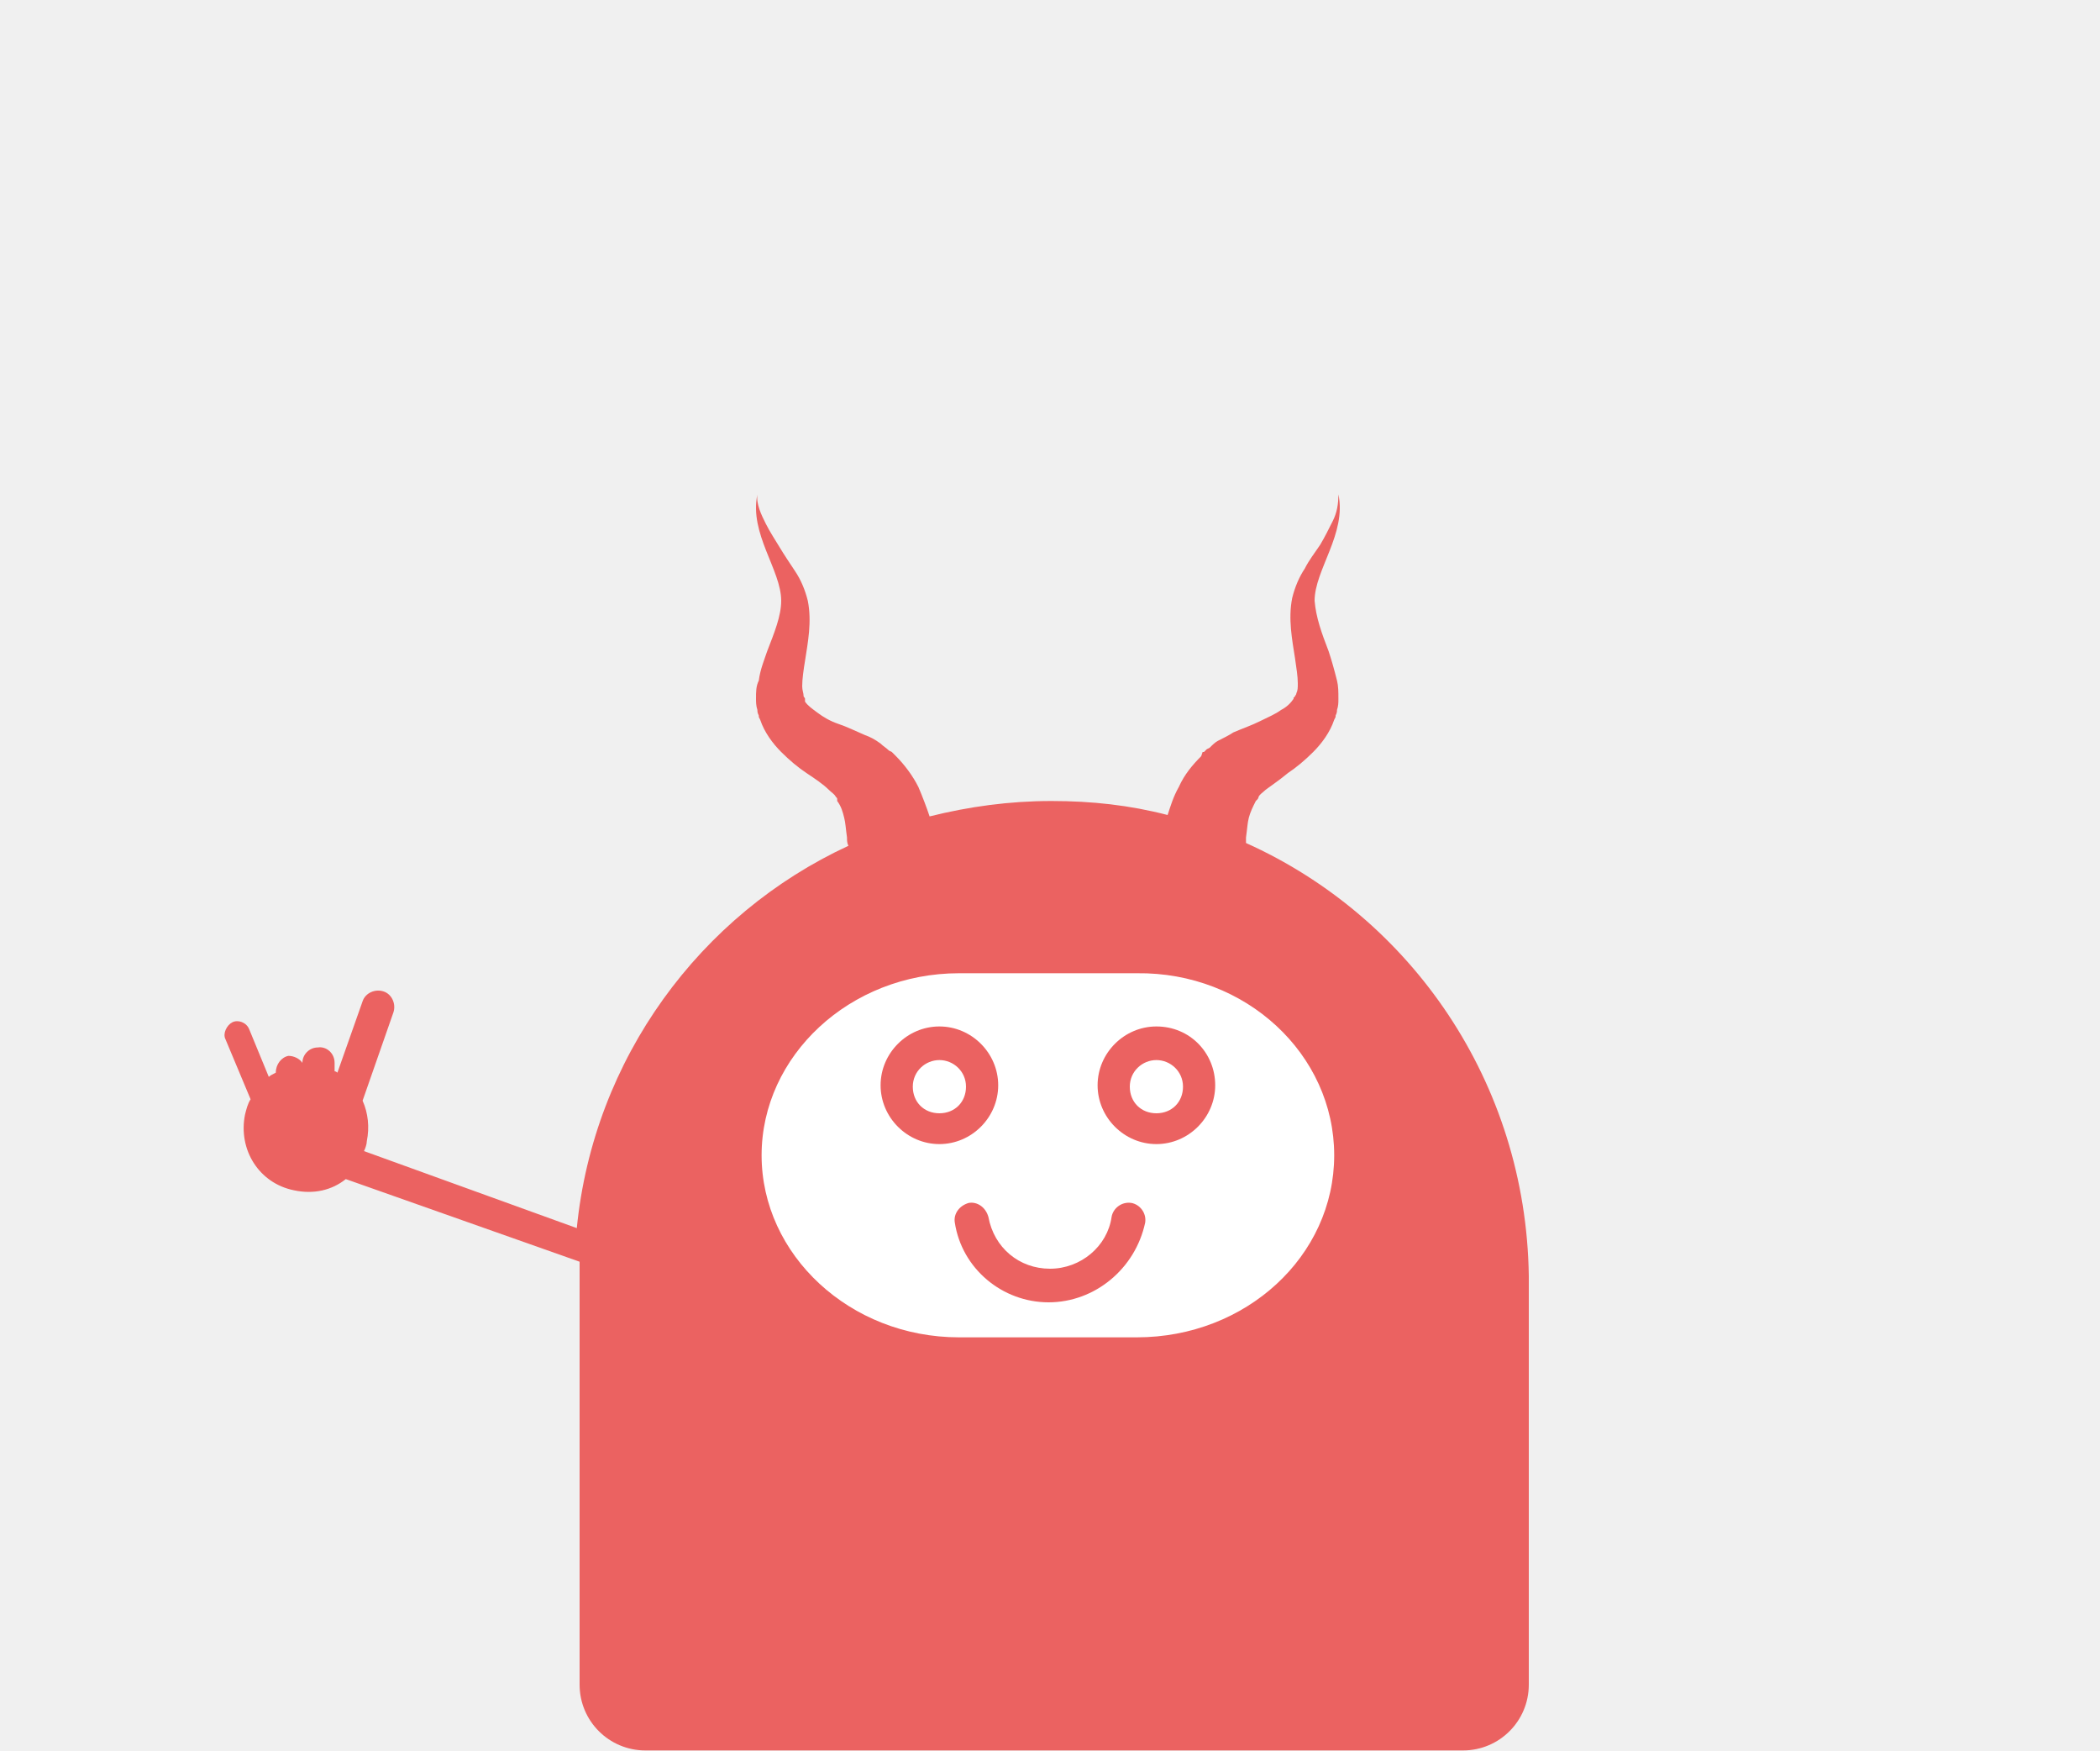
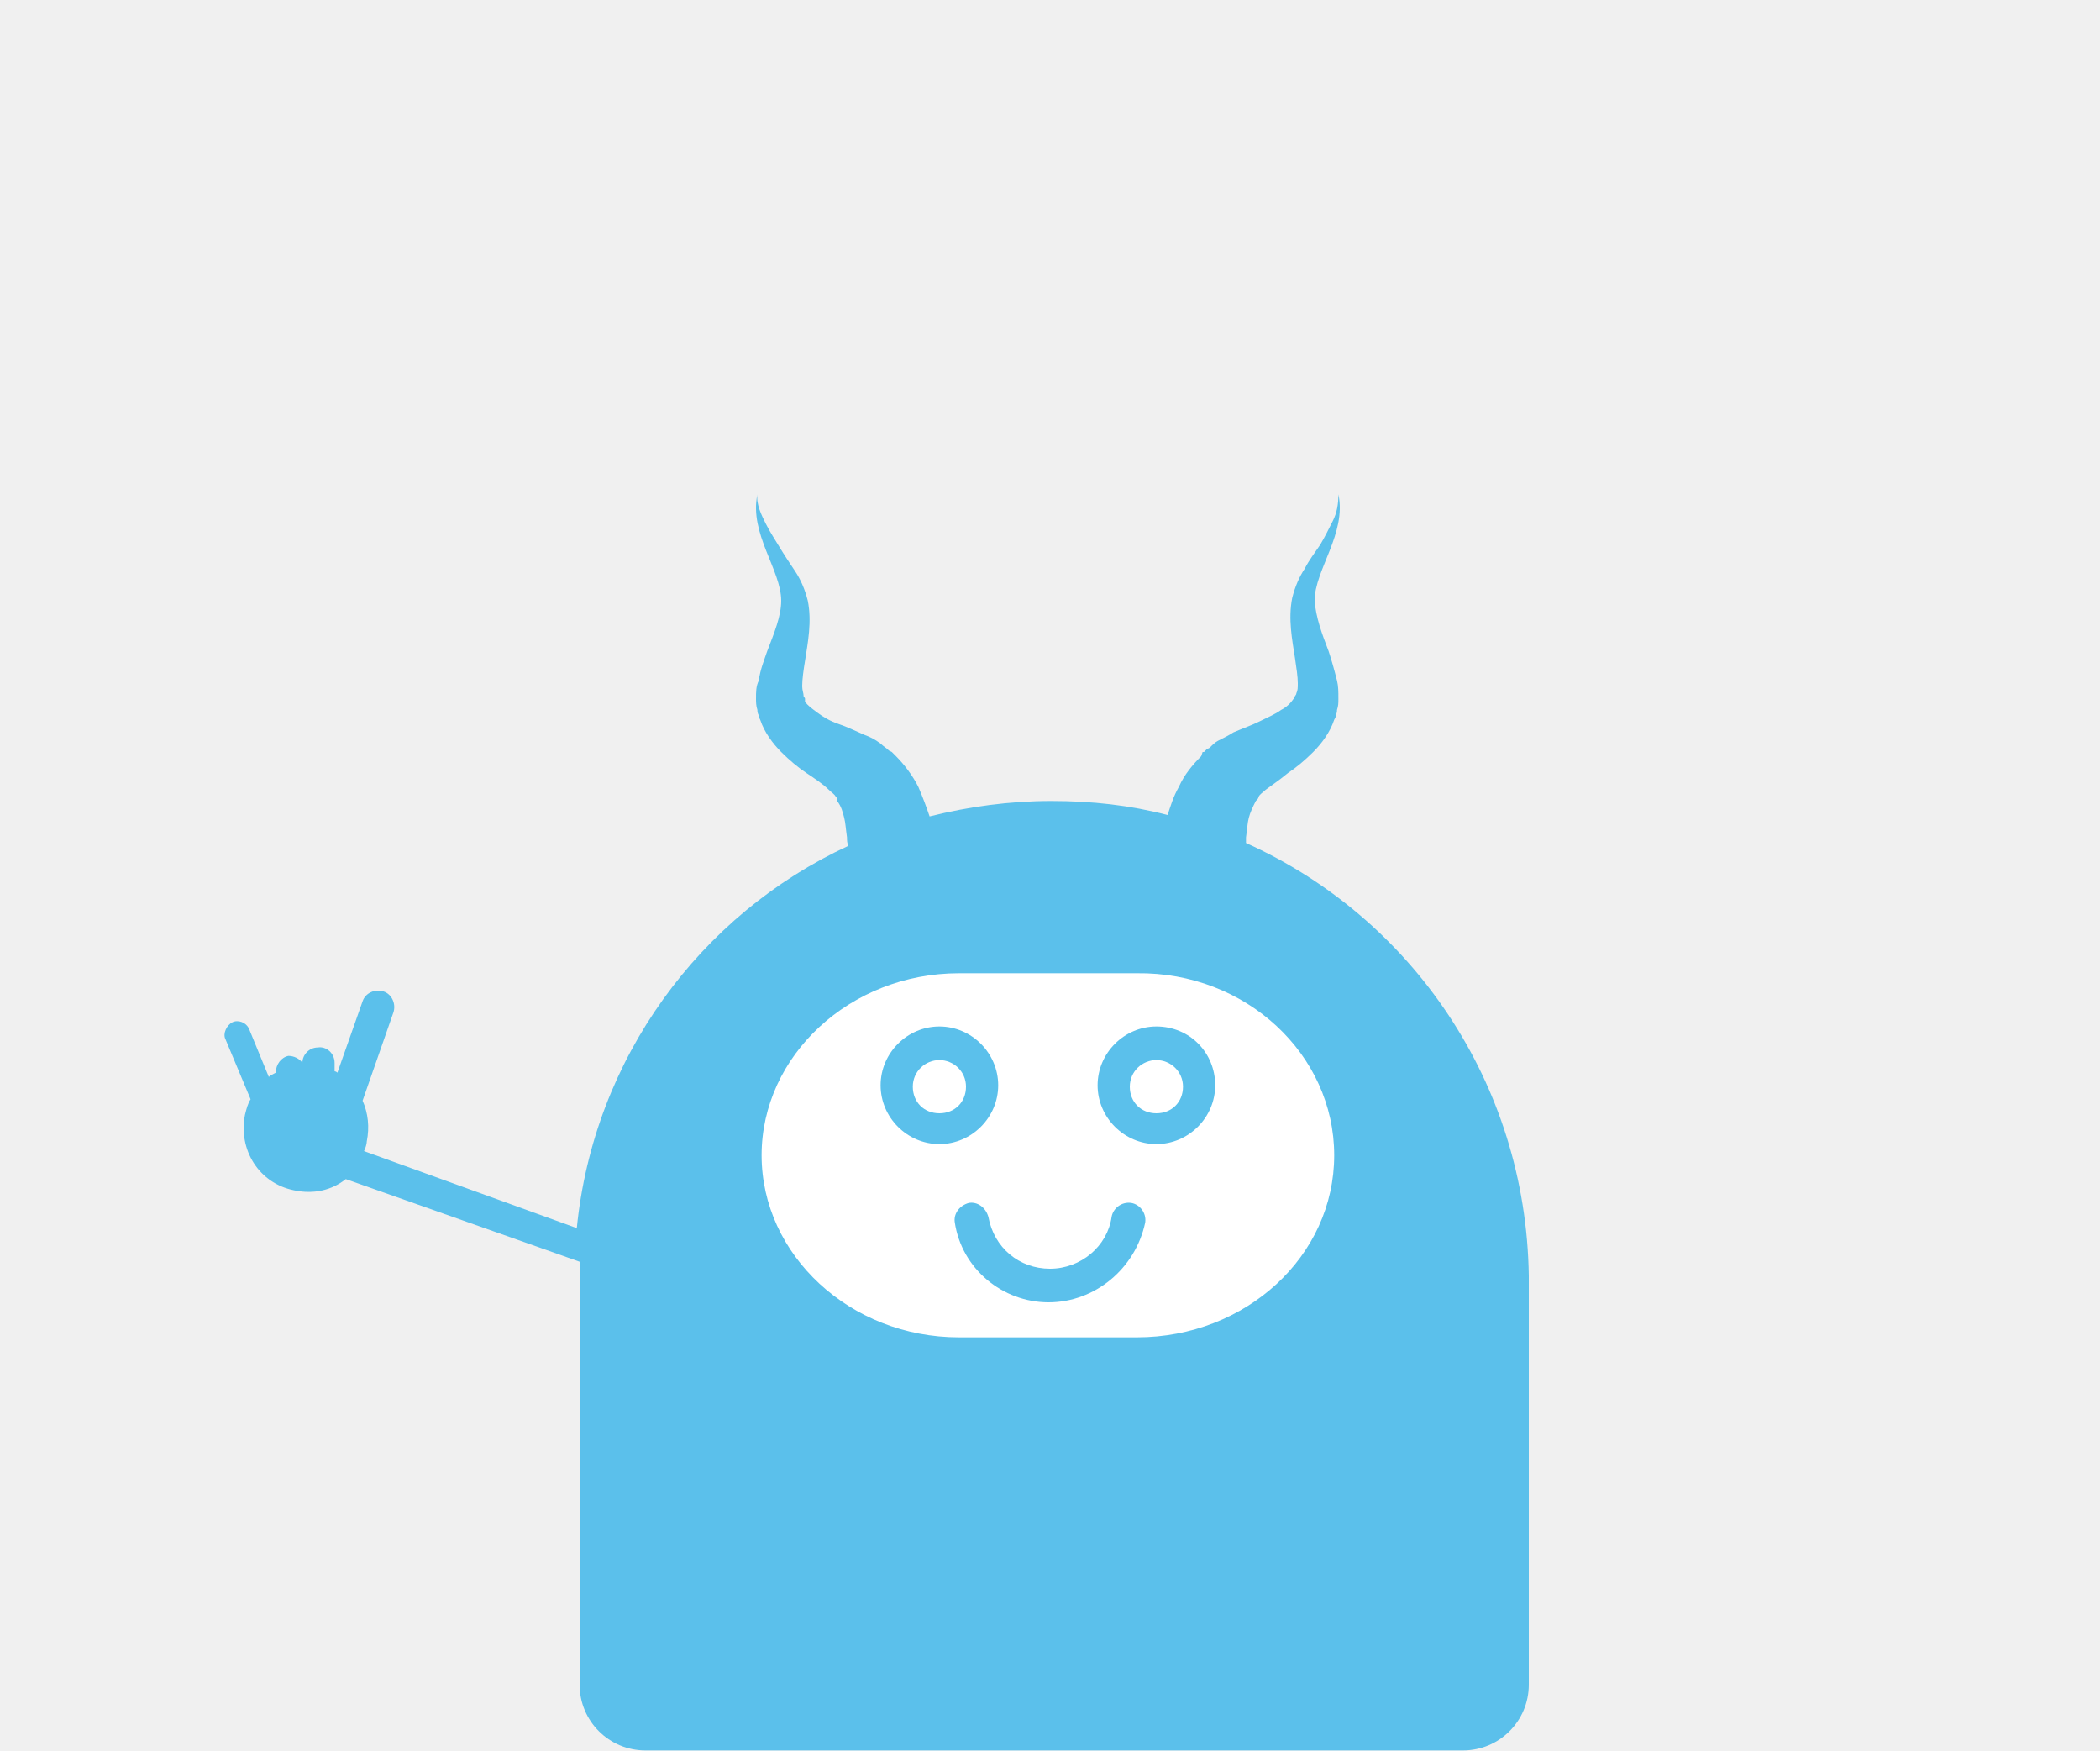
<svg xmlns="http://www.w3.org/2000/svg" version="1.1" x="0px" y="0px" viewBox="0 0 150 125" style="enable-background:new 0 0 150 125;" xml:space="preserve">
  <style type="text/css">
- 	.st0{fill:#EB6261;}
- 	.st1{fill:#FFFFFF;}
+ 	.st0{fill:#5bc0eb;}
+ 	.st1{fill:#ffffff;}
</style>
  <path class="st0" d="M89,60.2c0-0.1,0-0.3,0-0.4c0.1-0.7,0.1-1,0.2-1.4s0.3-0.8,0.5-1.2l0.1-0.1l0,0l0,0l0,0l0,0l0,0l0,0l0,0  c0,0,0.1-0.1,0.1-0.2c0.1-0.2,0.3-0.3,0.5-0.5c0.4-0.3,1-0.7,1.6-1.2c0.6-0.4,1.2-0.9,1.8-1.5c0.6-0.6,1.2-1.4,1.5-2.3l0.1-0.2v-0.1  c0.1-0.2,0.1-0.3,0.1-0.4c0.1-0.3,0.1-0.5,0.1-0.8c0-0.5,0-0.9-0.1-1.3c-0.2-0.8-0.4-1.5-0.6-2.1c-0.5-1.3-0.9-2.4-1-3.6  c0-2.2,2.3-4.8,1.7-7.6c0,0.7-0.1,1.3-0.4,1.9s-0.6,1.2-0.9,1.7c-0.4,0.6-0.8,1.1-1.1,1.7c-0.4,0.6-0.7,1.3-0.9,2.1  c-0.3,1.5,0,3,0.2,4.3c0.1,0.7,0.2,1.3,0.2,1.8c0,0.3,0,0.5-0.1,0.7c0,0.1-0.1,0.2-0.1,0.2s0,0.1-0.1,0.1l0,0v0.1l0,0l0,0l0,0l0,0  l0,0c-0.2,0.3-0.5,0.6-0.9,0.8c-0.4,0.3-0.9,0.5-1.5,0.8s-1.2,0.5-1.9,0.8c-0.3,0.2-0.7,0.4-1.1,0.6c-0.2,0.1-0.4,0.3-0.6,0.5  l-0.2,0.1L86,53.7h-0.1l0,0l0,0l0,0l0,0L85.8,54c-0.6,0.6-1.2,1.3-1.6,2.2c-0.4,0.7-0.6,1.4-0.8,2c-2.7-0.7-5.4-1-8.3-1  c-3,0-5.9,0.4-8.7,1.1c-0.2-0.6-0.5-1.4-0.8-2.1c-0.4-0.8-1-1.6-1.6-2.2l-0.1-0.1l0,0l0,0l0,0l0,0l0,0l-0.2-0.2l-0.2-0.1  c-0.2-0.2-0.4-0.3-0.6-0.5c-0.4-0.3-0.8-0.5-1.1-0.6c-0.7-0.3-1.3-0.6-1.9-0.8c-0.6-0.2-1.1-0.5-1.5-0.8s-0.7-0.5-0.9-0.8l0,0l0,0  l0,0l0,0c0,0,0,0.1,0,0V50l0,0c0,0,0,0,0-0.1s-0.1-0.1-0.1-0.2c0-0.2-0.1-0.4-0.1-0.7c0-0.5,0.1-1.2,0.2-1.8  c0.2-1.3,0.5-2.8,0.2-4.3c-0.2-0.8-0.5-1.5-0.9-2.1s-0.8-1.2-1.1-1.7s-0.7-1.1-1-1.7S54,36,54.1,35.3c-0.6,2.8,1.7,5.4,1.7,7.6  c0,1.1-0.5,2.3-1,3.6c-0.2,0.6-0.5,1.3-0.6,2.1C54,49,54,49.4,54,49.9c0,0.2,0,0.5,0.1,0.8c0,0.1,0,0.2,0.1,0.4v0.1l0.1,0.2  c0.3,0.9,0.9,1.7,1.5,2.3s1.2,1.1,1.8,1.5s1.2,0.8,1.6,1.2c0.2,0.2,0.4,0.3,0.5,0.5c0.1,0.1,0.1,0.1,0.1,0.2l0,0l0,0l0,0l0,0l0,0  c0,0,0-0.1,0,0l0,0v0.1c0.3,0.4,0.4,0.8,0.5,1.2s0.1,0.7,0.2,1.4c0,0.2,0,0.4,0.1,0.6C50,65.3,42.4,75.6,41.2,87.7L26,82.2  c0.1-0.2,0.2-0.5,0.2-0.7c0.2-1,0.1-2-0.3-2.9l2.2-6.3c0.2-0.6-0.1-1.3-0.7-1.5s-1.3,0.1-1.5,0.7l-1.8,5.1c-0.1-0.1-0.2-0.1-0.2-0.1  v-0.6c0-0.7-0.6-1.2-1.2-1.1c-0.6,0-1.1,0.5-1.1,1.1c-0.2-0.3-0.6-0.5-1-0.5c-0.5,0.1-0.9,0.6-0.9,1.2c-0.2,0.1-0.4,0.2-0.5,0.3  l-1.4-3.4C17.6,73,17,72.8,16.6,73s-0.7,0.8-0.5,1.2l1.8,4.3c-0.2,0.3-0.3,0.7-0.4,1.1c-0.5,2.5,1,4.9,3.5,5.4  c1.4,0.3,2.7,0,3.7-0.8l16.7,5.9c0,0.3,0,0.7,0,1v29.2c0,2.6,2.1,4.7,4.7,4.7h58.4c2.6,0,4.7-2.1,4.7-4.7V91.1  C109,77.3,100.8,65.5,89,60.2z" />
  <path id="face3_1_" class="st1" d="M95.3,82.5c0,7.2-6.3,13-14.1,13H68.5c-7.8,0-14.1-5.9-14.1-13s6.3-13,14.1-13h12.7  C89,69.4,95.3,75.3,95.3,82.5z" />
  <g>
    <path class="st0" d="M67.1,75.7c1,0,1.9,0.8,1.9,1.9s-0.8,1.9-1.9,1.9s-1.9-0.8-1.9-1.9S66.1,75.7,67.1,75.7 M67.1,73.3   c-2.3,0-4.2,1.9-4.2,4.2s1.9,4.2,4.2,4.2s4.2-1.9,4.2-4.2S69.4,73.3,67.1,73.3L67.1,73.3z" />
  </g>
  <g>
    <path class="st0" d="M82.6,75.7c1,0,1.9,0.8,1.9,1.9s-0.8,1.9-1.9,1.9s-1.9-0.8-1.9-1.9S81.6,75.7,82.6,75.7 M82.6,73.3   c-2.3,0-4.2,1.9-4.2,4.2s1.9,4.2,4.2,4.2s4.2-1.9,4.2-4.2S85,73.3,82.6,73.3L82.6,73.3z" />
  </g>
  <g id="mouth1">
    <path class="st0" d="M74.9,93c-3.3,0-6.2-2.4-6.7-5.7c-0.1-0.6,0.3-1.2,1-1.4c0.6-0.1,1.2,0.3,1.4,1c0.4,2.2,2.2,3.7,4.4,3.7   s4.1-1.6,4.4-3.7c0.1-0.6,0.7-1.1,1.4-1c0.6,0.1,1.1,0.7,1,1.4C81.1,90.6,78.2,93,74.9,93z" />
  </g>
</svg>
